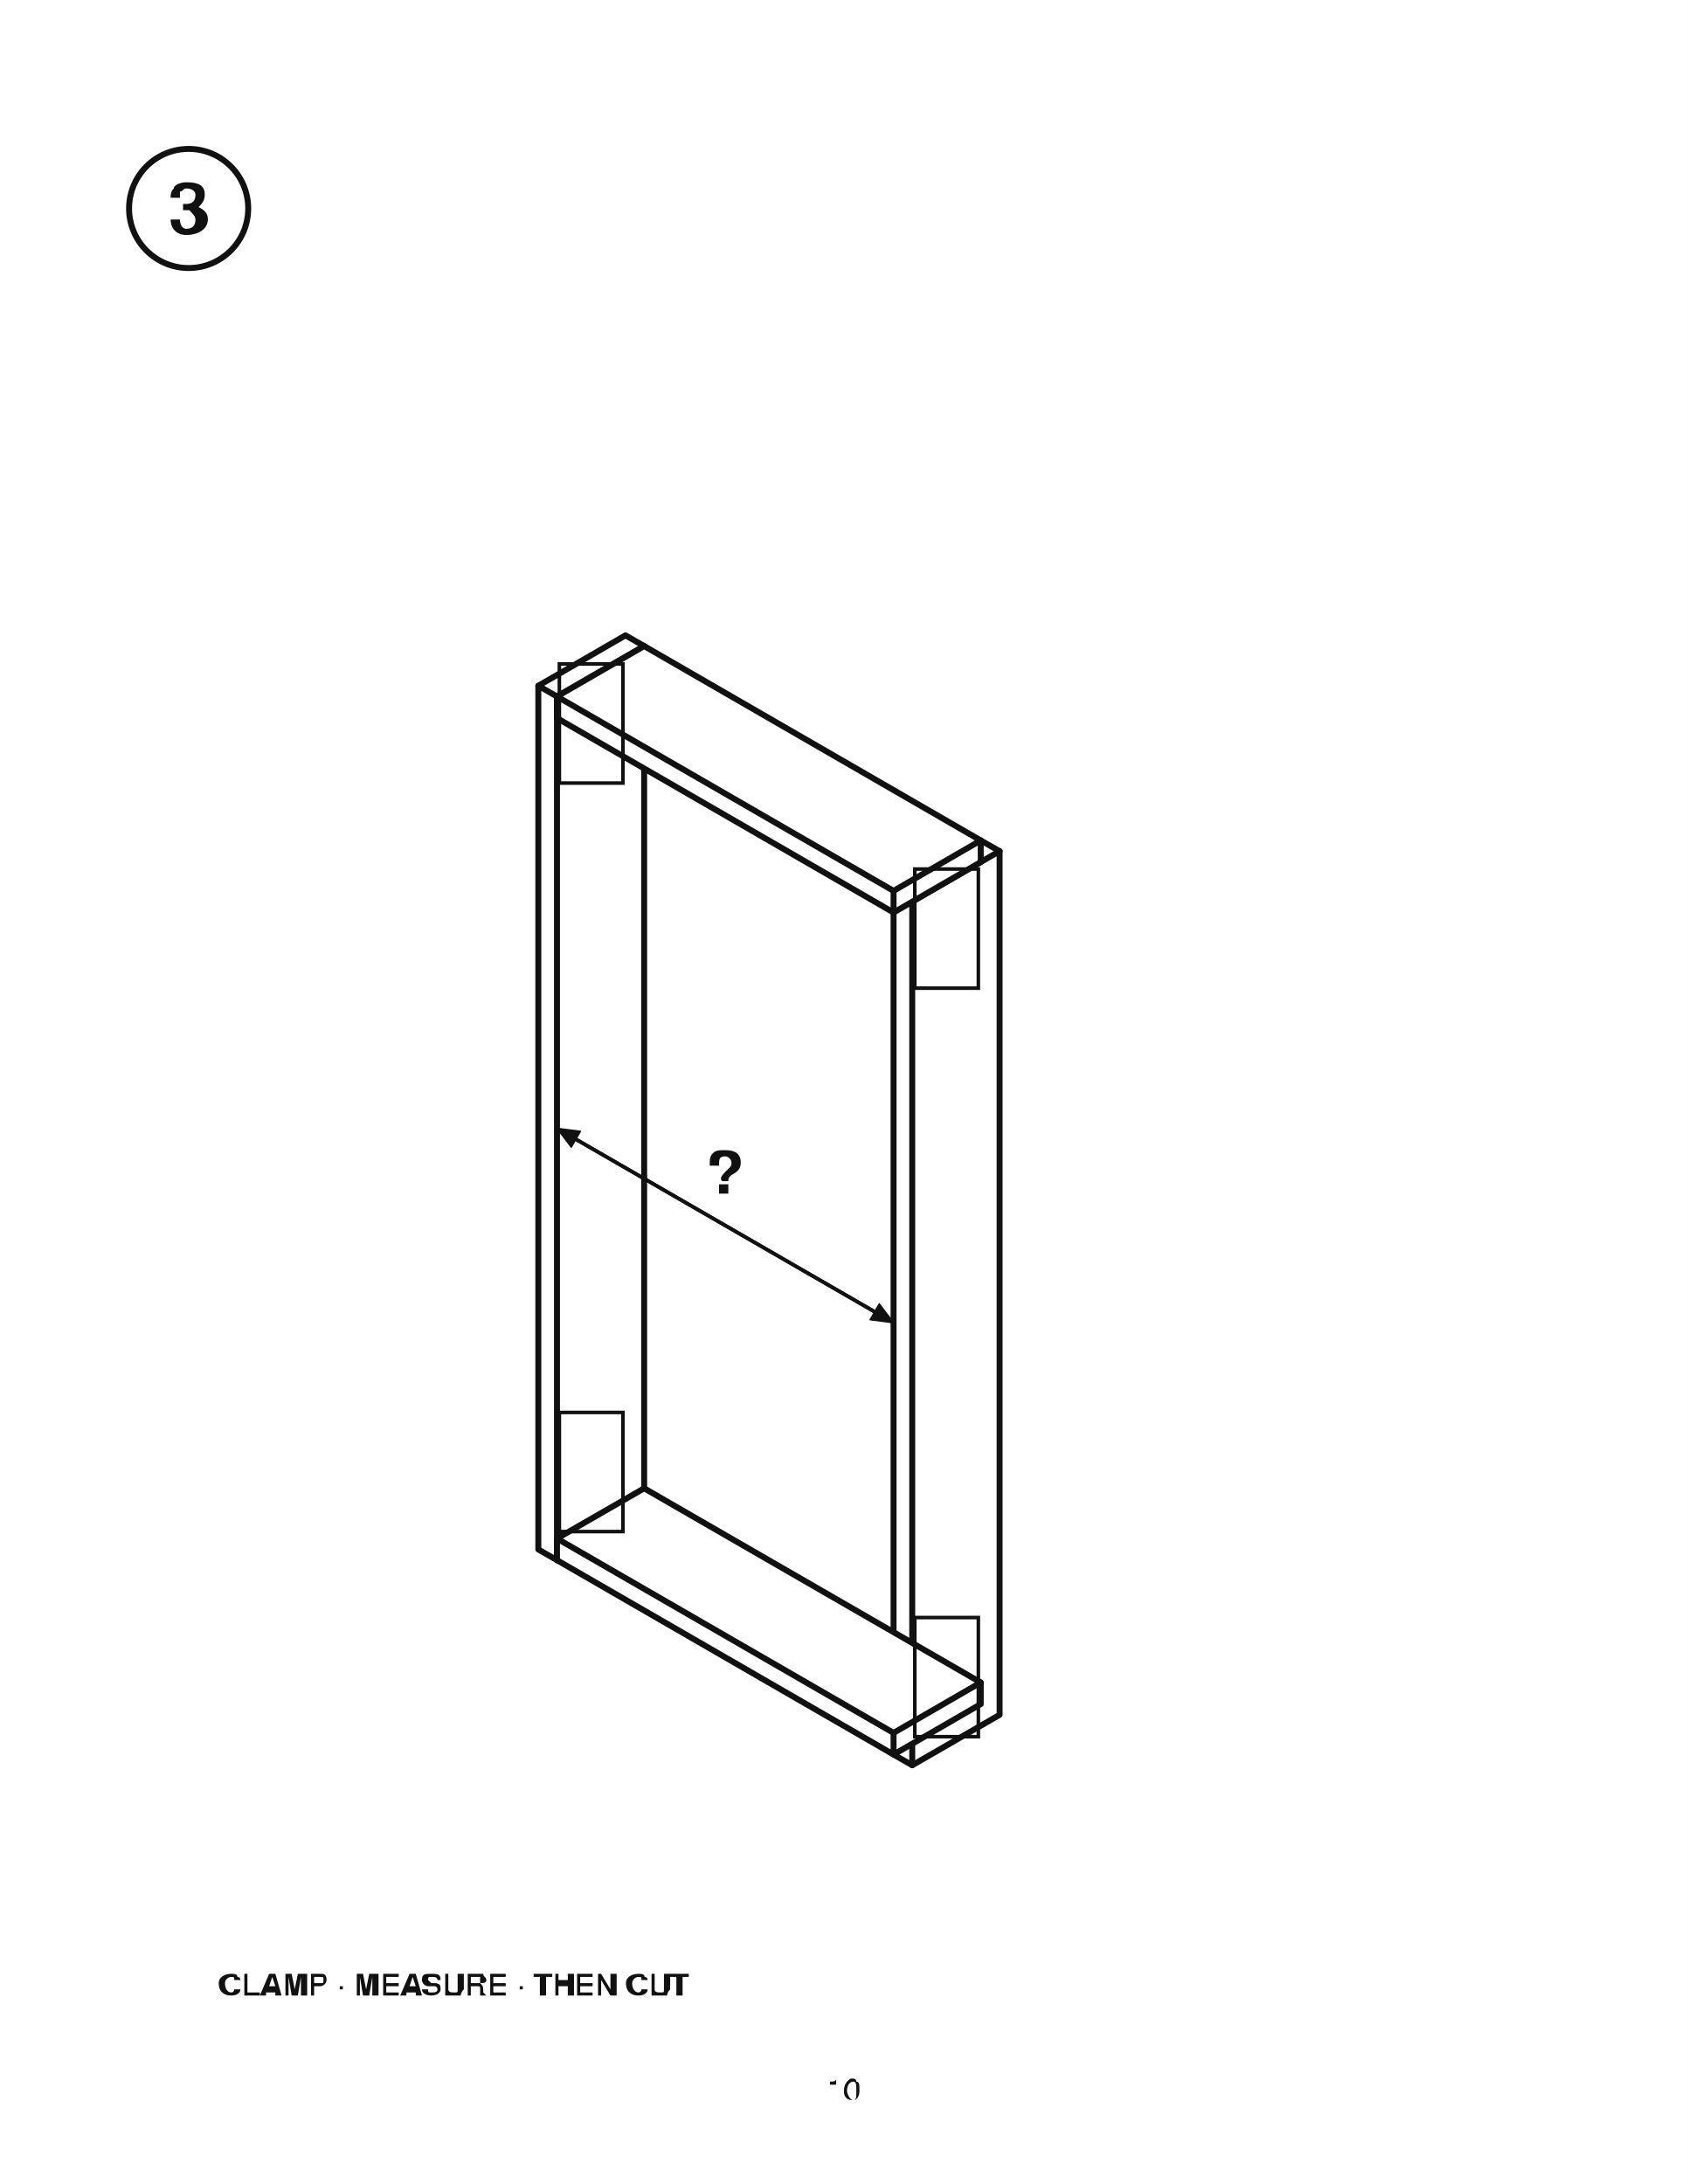
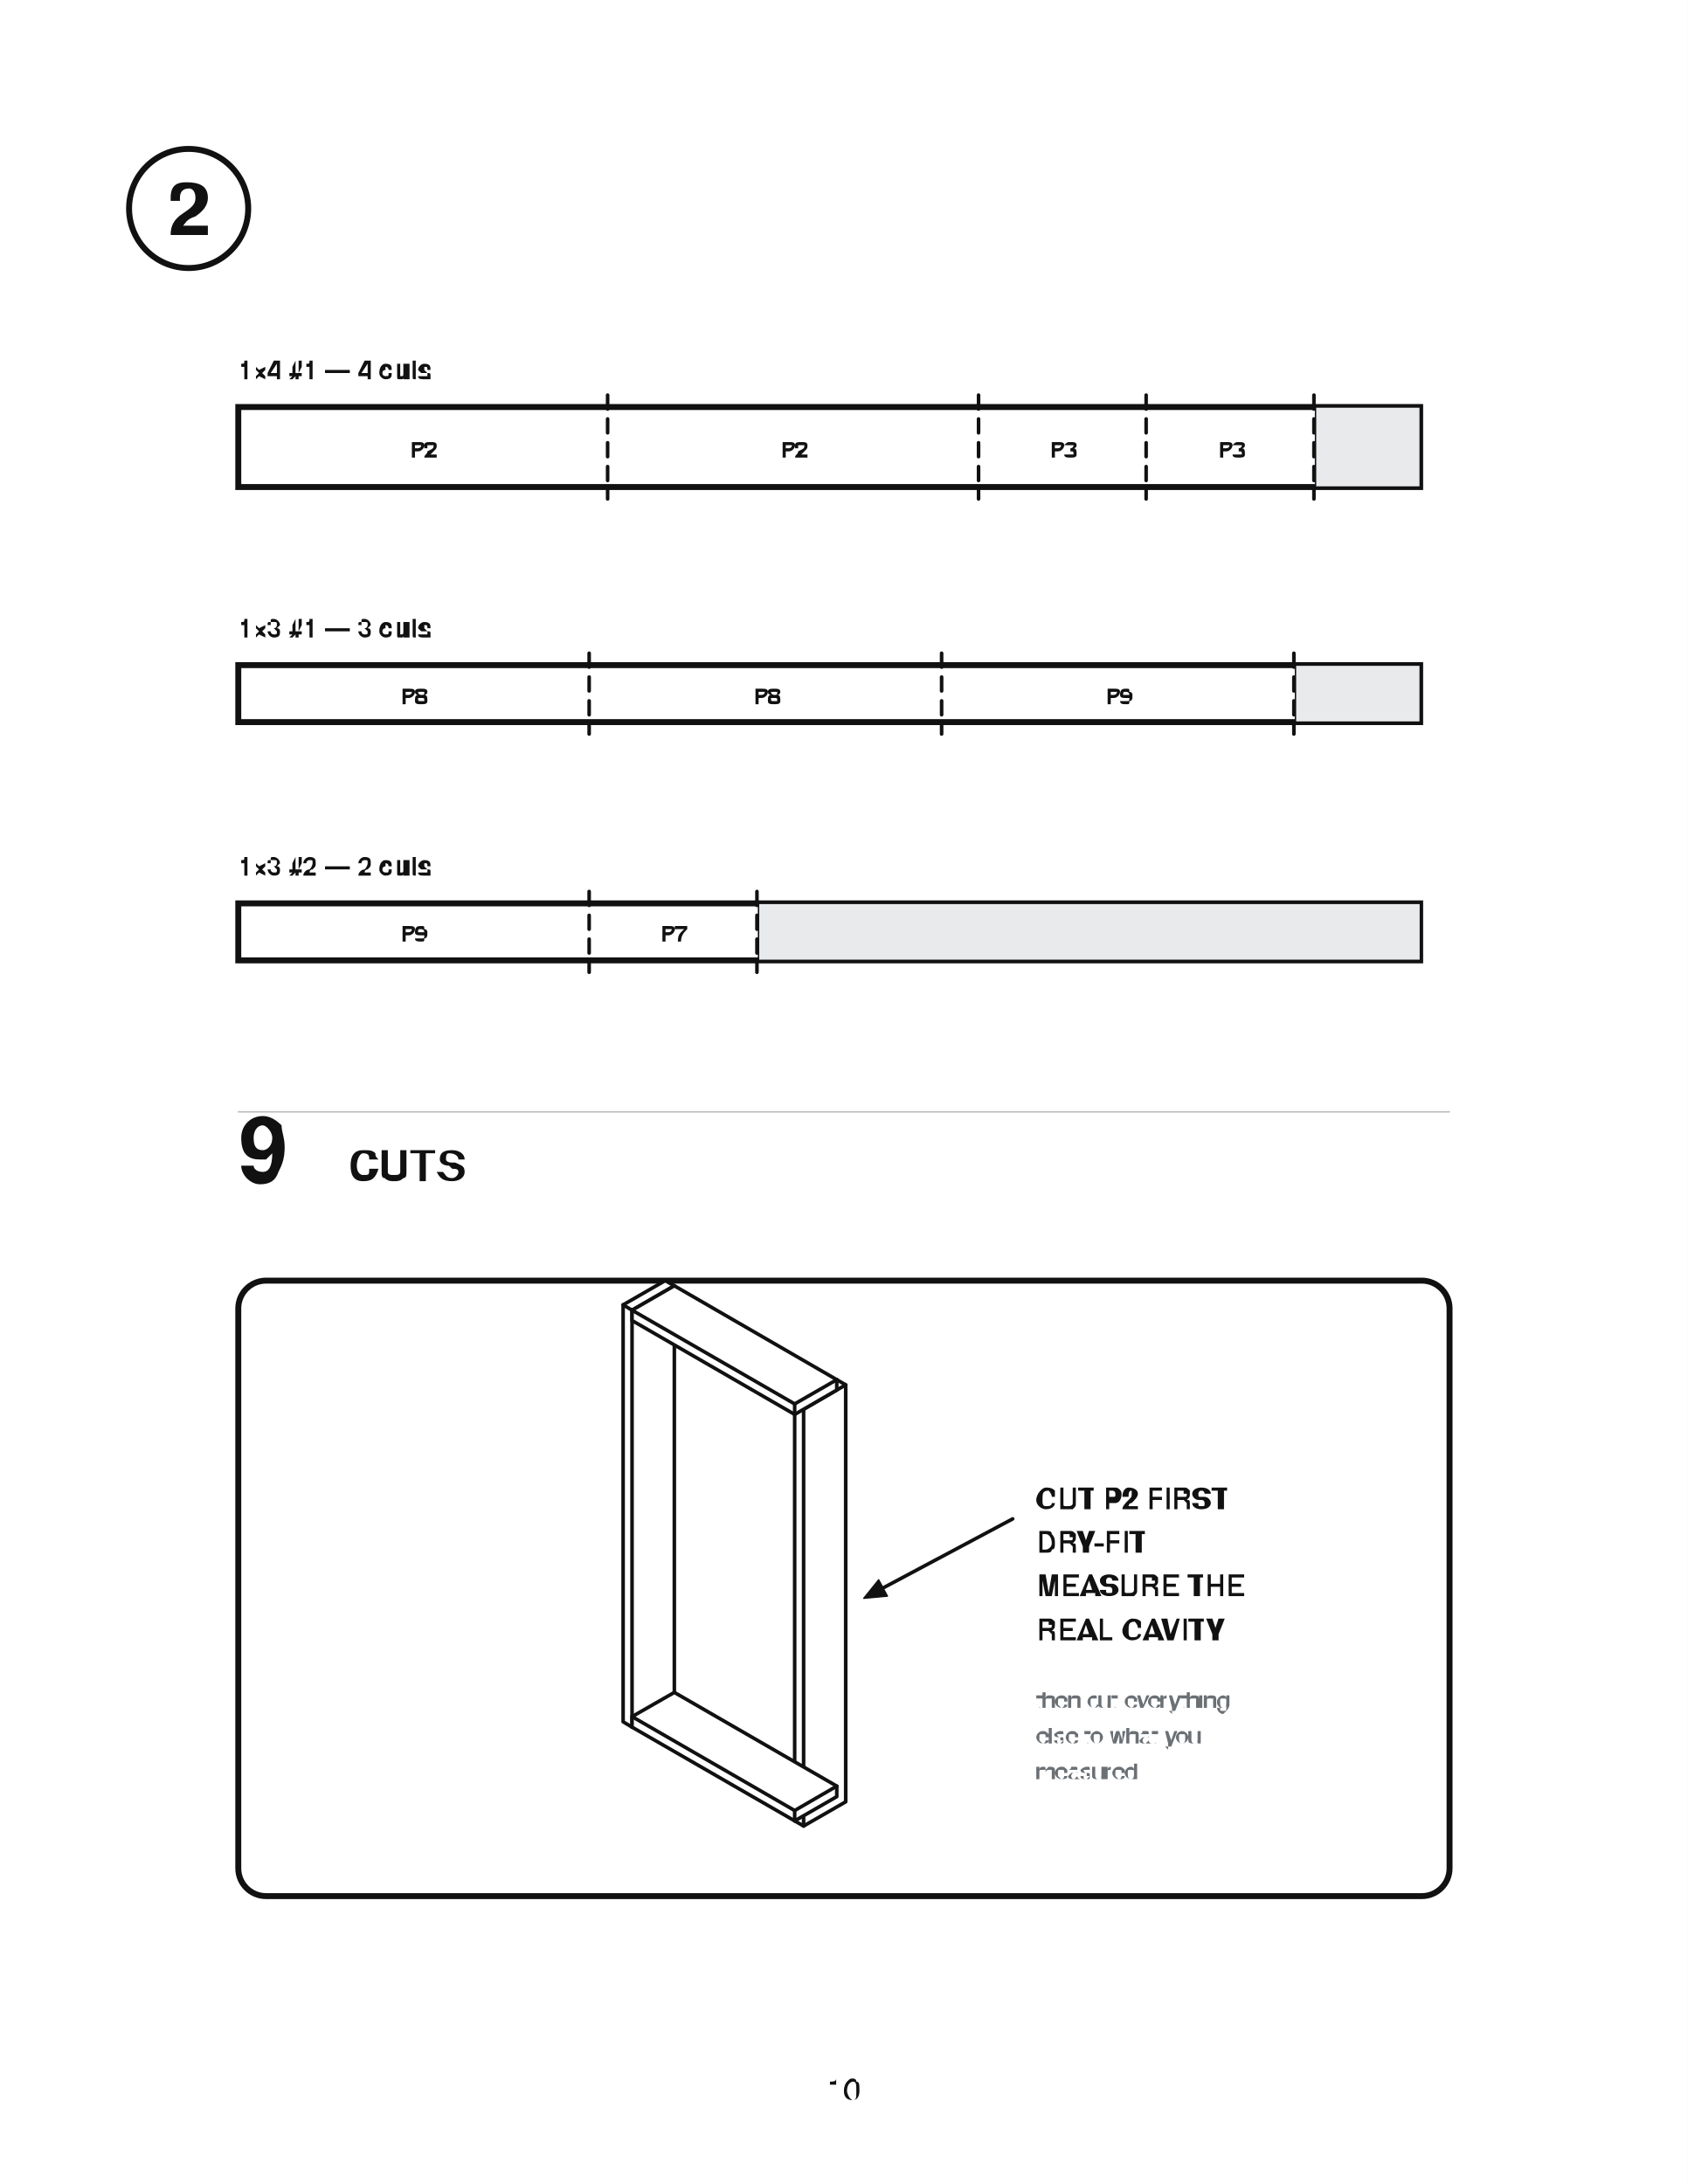
<svg xmlns="http://www.w3.org/2000/svg" width="8.5in" height="11.0in" viewBox="0 0 8.5 11.0">
  <rect width="8.5" height="11.0" fill="#FFFFFF" />
  <circle cx="0.95" cy="1.05" r="0.3" fill="#FFFFFF" stroke="#111111" stroke-width="0.03" />
-   <text x="0.95" y="1.185" font-family="Helvetica,Arial,sans-serif" font-size="0.38" font-weight="bold" text-anchor="middle" fill="#111111">3</text>
-   <path d="M 2.711 3.454 L 3.15 3.2 L 3.244 3.254 L 3.244 7.604 L 2.805 7.858 L 2.711 7.804 Z" fill="#FFFFFF" stroke="#111111" stroke-width="0.03" stroke-linejoin="round" stroke-linecap="round" />
-   <line x1="2.805" y1="3.508" x2="2.711" y2="3.454" stroke="#111111" stroke-width="0.03" stroke-linecap="round" />
-   <line x1="2.805" y1="3.508" x2="2.805" y2="7.858" stroke="#111111" stroke-width="0.03" stroke-linecap="round" />
-   <line x1="2.805" y1="3.508" x2="3.244" y2="3.254" stroke="#111111" stroke-width="0.03" stroke-linecap="round" />
-   <path d="M 4.5 4.487 L 4.939 4.233 L 5.034 4.287 L 5.034 8.637 L 4.594 8.891 L 4.5 8.837 Z" fill="#FFFFFF" stroke="#111111" stroke-width="0.03" stroke-linejoin="round" stroke-linecap="round" />
-   <line x1="4.594" y1="4.541" x2="4.5" y2="4.487" stroke="#111111" stroke-width="0.03" stroke-linecap="round" />
-   <line x1="4.594" y1="4.541" x2="4.594" y2="8.891" stroke="#111111" stroke-width="0.03" stroke-linecap="round" />
-   <line x1="4.594" y1="4.541" x2="5.034" y2="4.287" stroke="#111111" stroke-width="0.03" stroke-linecap="round" />
-   <path d="M 2.805 3.508 L 3.244 3.254 L 4.939 4.233 L 4.939 4.342 L 4.5 4.596 L 2.805 3.617 Z" fill="#FFFFFF" stroke="#111111" stroke-width="0.03" stroke-linejoin="round" stroke-linecap="round" />
-   <line x1="4.5" y1="4.487" x2="2.805" y2="3.508" stroke="#111111" stroke-width="0.03" stroke-linecap="round" />
-   <line x1="4.5" y1="4.487" x2="4.5" y2="4.596" stroke="#111111" stroke-width="0.03" stroke-linecap="round" />
-   <line x1="4.5" y1="4.487" x2="4.939" y2="4.233" stroke="#111111" stroke-width="0.03" stroke-linecap="round" />
-   <path d="M 2.805 7.749 L 3.244 7.496 L 4.939 8.474 L 4.939 8.583 L 4.5 8.837 L 2.805 7.858 Z" fill="#FFFFFF" stroke="#111111" stroke-width="0.03" stroke-linejoin="round" stroke-linecap="round" />
-   <line x1="4.5" y1="8.728" x2="2.805" y2="7.749" stroke="#111111" stroke-width="0.03" stroke-linecap="round" />
-   <line x1="4.5" y1="8.728" x2="4.5" y2="8.837" stroke="#111111" stroke-width="0.03" stroke-linecap="round" />
-   <line x1="4.5" y1="8.728" x2="4.939" y2="8.474" stroke="#111111" stroke-width="0.03" stroke-linecap="round" />
-   <line x1="2.805" y1="5.683" x2="4.405" y2="6.607" stroke="#111111" stroke-width="0.018" stroke-linecap="round" />
-   <path d="M 4.5 6.662 L 4.382 6.647 L 4.428 6.567 Z" fill="#111111" stroke="#111111" stroke-width="0.007" stroke-linejoin="round" stroke-linecap="round" />
-   <line x1="4.5" y1="6.662" x2="2.9" y2="5.738" stroke="#111111" stroke-width="0.018" stroke-linecap="round" />
-   <path d="M 2.805 5.683 L 2.923 5.698 L 2.877 5.778 Z" fill="#111111" stroke="#111111" stroke-width="0.007" stroke-linejoin="round" stroke-linecap="round" />
-   <text x="3.652" y="6.013" font-family="Helvetica,Arial,sans-serif" font-size="0.3" font-weight="bold" text-anchor="middle" fill="#111111">?</text>
-   <rect x="2.817" y="7.114" width="0.32" height="0.6" rx="0" fill="none" stroke="#111111" stroke-width="0.018" />
-   <rect x="4.607" y="8.147" width="0.32" height="0.6" rx="0" fill="none" stroke="#111111" stroke-width="0.018" />
-   <rect x="2.817" y="3.344" width="0.32" height="0.6" rx="0" fill="none" stroke="#111111" stroke-width="0.018" />
-   <rect x="4.607" y="4.377" width="0.32" height="0.6" rx="0" fill="none" stroke="#111111" stroke-width="0.018" />
-   <text x="1.1" y="10.05" font-family="Helvetica,Arial,sans-serif" font-size="0.155" font-weight="bold" text-anchor="start" fill="#111111">CLAMP · MEASURE · THEN CUT</text>
+   <text x="0.95" y="1.185" font-family="Helvetica,Arial,sans-serif" font-size="0.38" font-weight="bold" text-anchor="middle" fill="#111111">2</text>
+   <rect x="1.2" y="2.05" width="5.952" height="0.403" rx="0" fill="#FFFFFF" stroke="#111111" stroke-width="0.03" />
+   <text x="1.2" y="1.91" font-family="Helvetica,Arial,sans-serif" font-size="0.13" font-weight="bold" text-anchor="start" fill="#111111">1×4 #1   —   4 cuts</text>
+   <line x1="3.06" y1="1.99" x2="3.06" y2="2.513" stroke="#111111" stroke-width="0.018" stroke-linecap="round" stroke-dasharray="0.07 0.05" />
+   <text x="2.13" y="2.301" font-family="Helvetica,Arial,sans-serif" font-size="0.115" font-weight="bold" text-anchor="middle" fill="#111111">P2</text>
+   <line x1="4.928" y1="1.99" x2="4.928" y2="2.513" stroke="#111111" stroke-width="0.018" stroke-linecap="round" stroke-dasharray="0.07 0.05" />
+   <text x="3.998" y="2.301" font-family="Helvetica,Arial,sans-serif" font-size="0.115" font-weight="bold" text-anchor="middle" fill="#111111">P2</text>
+   <line x1="5.772" y1="1.99" x2="5.772" y2="2.513" stroke="#111111" stroke-width="0.018" stroke-linecap="round" stroke-dasharray="0.07 0.05" />
+   <text x="5.354" y="2.301" font-family="Helvetica,Arial,sans-serif" font-size="0.115" font-weight="bold" text-anchor="middle" fill="#111111">P3</text>
+   <line x1="6.617" y1="1.99" x2="6.617" y2="2.513" stroke="#111111" stroke-width="0.018" stroke-linecap="round" stroke-dasharray="0.07 0.05" />
+   <text x="6.199" y="2.301" font-family="Helvetica,Arial,sans-serif" font-size="0.115" font-weight="bold" text-anchor="middle" fill="#111111">P3</text>
+   <rect x="6.625" y="2.05" width="0.527" height="0.403" rx="0" fill="#E8EAEC" stroke="#111111" stroke-width="0.007" />
+   <rect x="1.2" y="3.35" width="5.952" height="0.287" rx="0" fill="#FFFFFF" stroke="#111111" stroke-width="0.03" />
+   <text x="1.2" y="3.21" font-family="Helvetica,Arial,sans-serif" font-size="0.13" font-weight="bold" text-anchor="start" fill="#111111">1×3 #1   —   3 cuts</text>
+   <line x1="2.967" y1="3.29" x2="2.967" y2="3.697" stroke="#111111" stroke-width="0.018" stroke-linecap="round" stroke-dasharray="0.07 0.05" />
+   <text x="2.083" y="3.544" font-family="Helvetica,Arial,sans-serif" font-size="0.115" font-weight="bold" text-anchor="middle" fill="#111111">P8</text>
+   <line x1="4.742" y1="3.29" x2="4.742" y2="3.697" stroke="#111111" stroke-width="0.018" stroke-linecap="round" stroke-dasharray="0.07 0.05" />
+   <text x="3.858" y="3.544" font-family="Helvetica,Arial,sans-serif" font-size="0.115" font-weight="bold" text-anchor="middle" fill="#111111">P8</text>
+   <line x1="6.516" y1="3.29" x2="6.516" y2="3.697" stroke="#111111" stroke-width="0.018" stroke-linecap="round" stroke-dasharray="0.07 0.05" />
+   <text x="5.633" y="3.544" font-family="Helvetica,Arial,sans-serif" font-size="0.115" font-weight="bold" text-anchor="middle" fill="#111111">P9</text>
+   <rect x="6.524" y="3.35" width="0.628" height="0.287" rx="0" fill="#E8EAEC" stroke="#111111" stroke-width="0.007" />
+   <rect x="1.2" y="4.55" width="5.952" height="0.287" rx="0" fill="#FFFFFF" stroke="#111111" stroke-width="0.03" />
+   <text x="1.2" y="4.41" font-family="Helvetica,Arial,sans-serif" font-size="0.13" font-weight="bold" text-anchor="start" fill="#111111">1×3 #2   —   2 cuts</text>
+   <line x1="2.967" y1="4.49" x2="2.967" y2="4.897" stroke="#111111" stroke-width="0.018" stroke-linecap="round" stroke-dasharray="0.07 0.05" />
+   <text x="2.083" y="4.744" font-family="Helvetica,Arial,sans-serif" font-size="0.115" font-weight="bold" text-anchor="middle" fill="#111111">P9</text>
+   <line x1="3.812" y1="4.49" x2="3.812" y2="4.897" stroke="#111111" stroke-width="0.018" stroke-linecap="round" stroke-dasharray="0.07 0.05" />
+   <text x="3.393" y="4.744" font-family="Helvetica,Arial,sans-serif" font-size="0.115" font-weight="bold" text-anchor="middle" fill="#111111">P7</text>
+   <rect x="3.82" y="4.55" width="3.333" height="0.287" rx="0" fill="#E8EAEC" stroke="#111111" stroke-width="0.007" />
+   <line x1="1.2" y1="5.6" x2="7.3" y2="5.6" stroke="#B8BCC0" stroke-width="0.007" stroke-linecap="round" />
+   <text x="1.2" y="5.95" font-family="Helvetica,Arial,sans-serif" font-size="0.45" font-weight="bold" text-anchor="start" fill="#111111">9</text>
+   <text x="1.75" y="5.95" font-family="Helvetica,Arial,sans-serif" font-size="0.22" font-weight="bold" text-anchor="start" fill="#111111">CUTS</text>
+   <rect x="1.2" y="6.45" width="6.1" height="3.1" rx="0.14" fill="none" stroke="#111111" stroke-width="0.03" />
+   <path d="M 3.138 6.572 L 3.35 6.45 L 3.396 6.476 L 3.396 8.576 L 3.183 8.699 L 3.138 8.672 Z" fill="#FFFFFF" stroke="#111111" stroke-width="0.018" stroke-linejoin="round" stroke-linecap="round" />
+   <line x1="3.183" y1="6.599" x2="3.138" y2="6.572" stroke="#111111" stroke-width="0.018" stroke-linecap="round" />
+   <line x1="3.183" y1="6.599" x2="3.183" y2="8.699" stroke="#111111" stroke-width="0.018" stroke-linecap="round" />
+   <line x1="3.183" y1="6.599" x2="3.396" y2="6.476" stroke="#111111" stroke-width="0.018" stroke-linecap="round" />
+   <path d="M 4.002 7.071 L 4.214 6.949 L 4.259 6.975 L 4.259 9.075 L 4.047 9.197 L 4.002 9.171 Z" fill="#FFFFFF" stroke="#111111" stroke-width="0.018" stroke-linejoin="round" stroke-linecap="round" />
+   <line x1="4.047" y1="7.098" x2="4.002" y2="7.071" stroke="#111111" stroke-width="0.018" stroke-linecap="round" />
+   <line x1="4.047" y1="7.098" x2="4.047" y2="9.197" stroke="#111111" stroke-width="0.018" stroke-linecap="round" />
+   <line x1="4.047" y1="7.098" x2="4.259" y2="6.975" stroke="#111111" stroke-width="0.018" stroke-linecap="round" />
+   <path d="M 3.183 6.599 L 3.396 6.476 L 4.214 6.949 L 4.214 7.001 L 4.002 7.124 L 3.183 6.651 Z" fill="#FFFFFF" stroke="#111111" stroke-width="0.018" stroke-linejoin="round" stroke-linecap="round" />
+   <line x1="4.002" y1="7.071" x2="3.183" y2="6.599" stroke="#111111" stroke-width="0.018" stroke-linecap="round" />
+   <line x1="4.002" y1="7.071" x2="4.002" y2="7.124" stroke="#111111" stroke-width="0.018" stroke-linecap="round" />
+   <line x1="4.002" y1="7.071" x2="4.214" y2="6.949" stroke="#111111" stroke-width="0.018" stroke-linecap="round" />
+   <path d="M 3.183 8.646 L 3.396 8.524 L 4.214 8.996 L 4.214 9.049 L 4.002 9.171 L 3.183 8.699 Z" fill="#FFFFFF" stroke="#111111" stroke-width="0.018" stroke-linejoin="round" stroke-linecap="round" />
+   <line x1="4.002" y1="9.119" x2="3.183" y2="8.646" stroke="#111111" stroke-width="0.018" stroke-linecap="round" />
+   <line x1="4.002" y1="9.119" x2="4.002" y2="9.171" stroke="#111111" stroke-width="0.018" stroke-linecap="round" />
+   <line x1="4.002" y1="9.119" x2="4.214" y2="8.996" stroke="#111111" stroke-width="0.018" stroke-linecap="round" />
+   <line x1="5.1" y1="7.65" x2="4.447" y2="7.998" stroke="#111111" stroke-width="0.018" stroke-linecap="round" />
+   <path d="M 4.35 8.05 L 4.425 7.957 L 4.469 8.039 Z" fill="#111111" stroke="#111111" stroke-width="0.007" stroke-linejoin="round" stroke-linecap="round" />
+   <text x="5.22" y="7.6" font-family="Helvetica,Arial,sans-serif" font-size="0.145" font-weight="bold" text-anchor="start" fill="#111111">CUT P2 FIRST</text>
+   <text x="5.22" y="7.82" font-family="Helvetica,Arial,sans-serif" font-size="0.145" font-weight="bold" text-anchor="start" fill="#111111">DRY-FIT</text>
+   <text x="5.22" y="8.04" font-family="Helvetica,Arial,sans-serif" font-size="0.145" font-weight="bold" text-anchor="start" fill="#111111">MEASURE THE</text>
+   <text x="5.22" y="8.26" font-family="Helvetica,Arial,sans-serif" font-size="0.145" font-weight="bold" text-anchor="start" fill="#111111">REAL CAVITY</text>
+   <text x="5.22" y="8.6" font-family="Helvetica,Arial,sans-serif" font-size="0.115" font-weight="normal" text-anchor="start" fill="#6B7075">then cut everything</text>
+   <text x="5.22" y="8.78" font-family="Helvetica,Arial,sans-serif" font-size="0.115" font-weight="normal" text-anchor="start" fill="#6B7075">else to what you</text>
+   <text x="5.22" y="8.96" font-family="Helvetica,Arial,sans-serif" font-size="0.115" font-weight="normal" text-anchor="start" fill="#6B7075">measured</text>
  <text x="4.25" y="10.58" font-family="Helvetica,Arial,sans-serif" font-size="0.15" font-weight="normal" text-anchor="middle" fill="#111111">10</text>
</svg>
